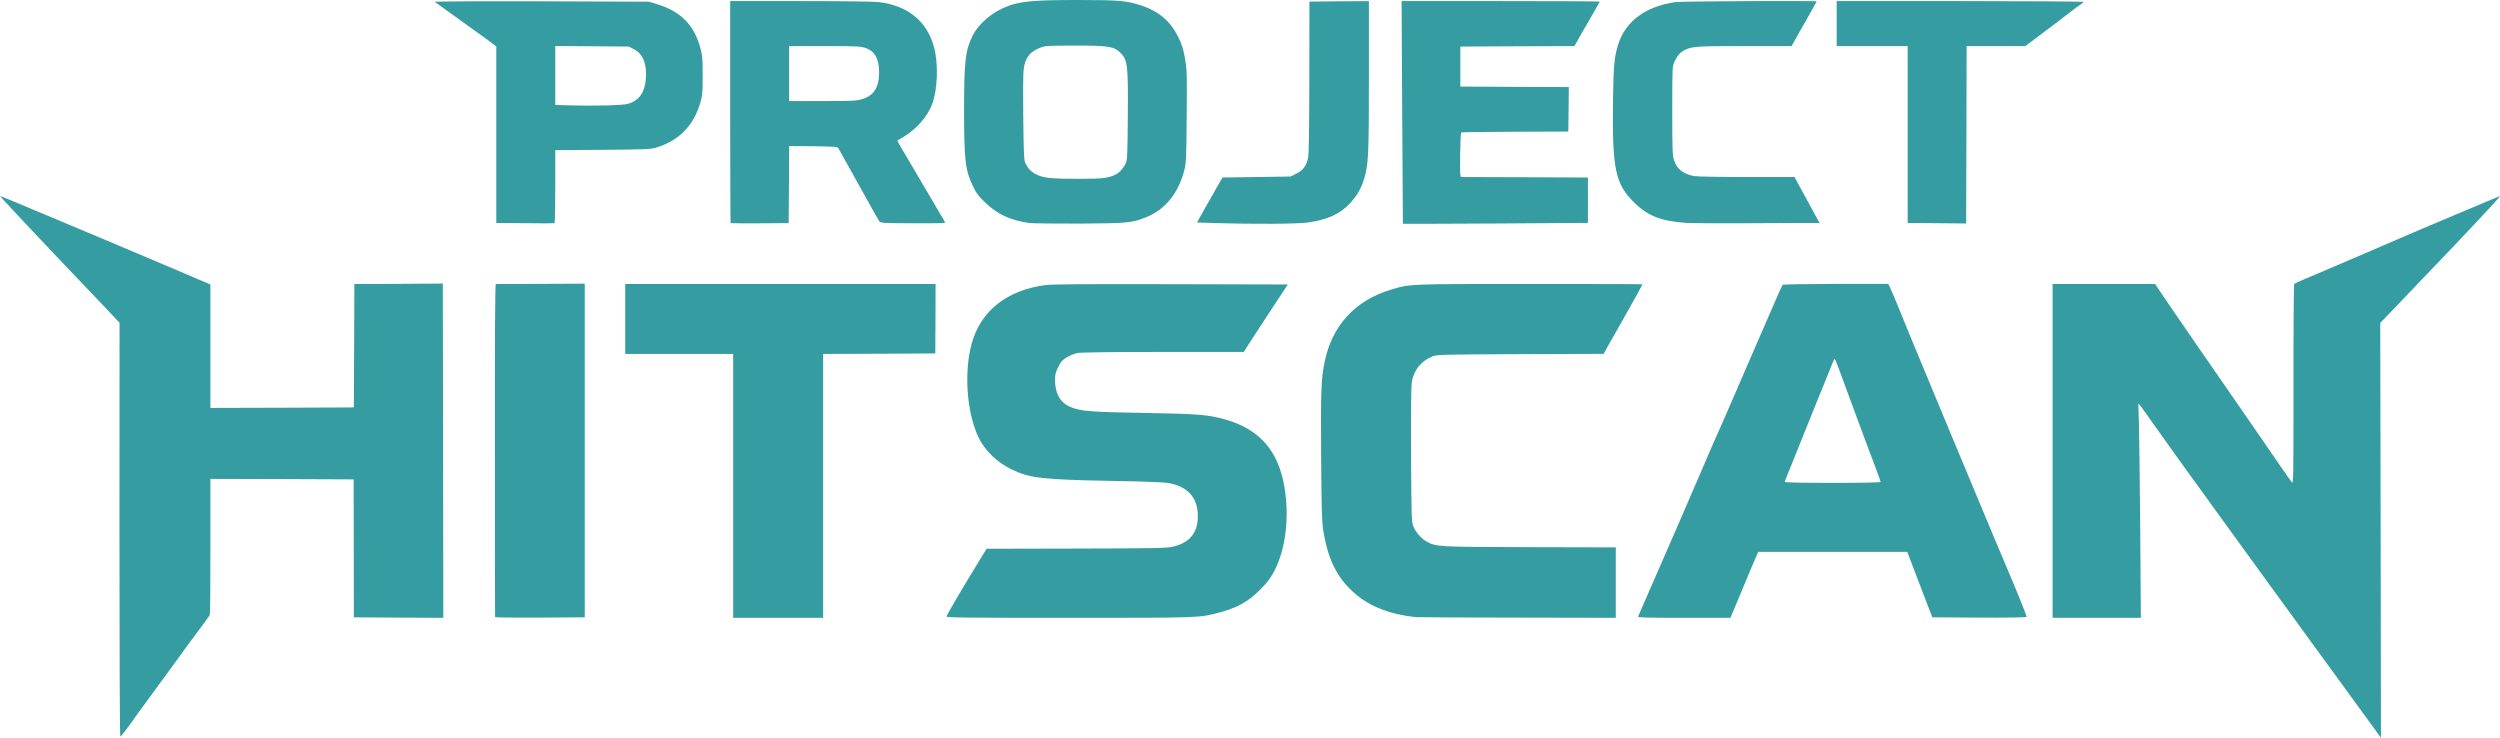
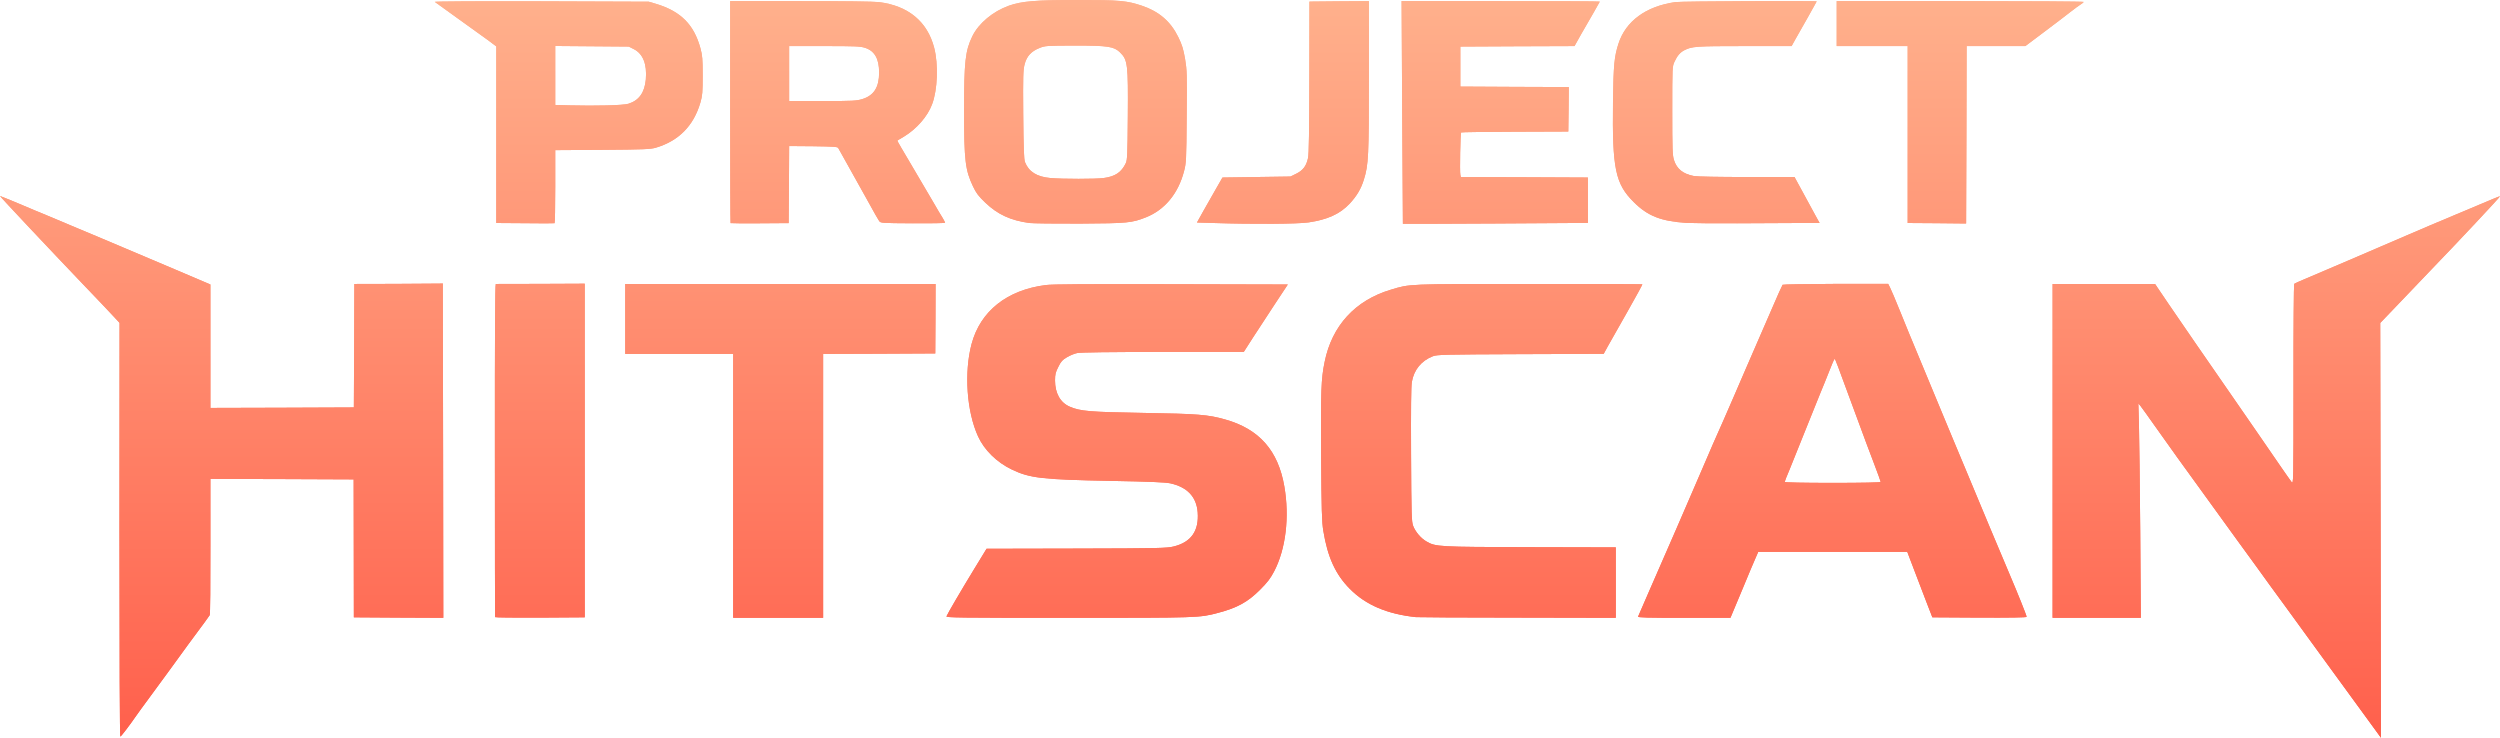
- <svg xmlns="http://www.w3.org/2000/svg" version="1.0" width="1250.554" height="369.05" viewBox="0 0 1250.554 369.05" preserveAspectRatio="xMidYMid" id="svg19">
-   <defs id="defs19" />
-   <g fill="#359da2" id="g19" style="stroke-width:1.002;stroke-dasharray:none" transform="translate(-80.74748,-184.45)">
-     <path d="m 1270.2,551.35 c -3.05,-4.1 -20.65,-28.25 -29.05,-39.85 -4.65,-6.45 -12.25,-16.9 -16.9,-23.25 -4.65,-6.3 -11.35,-15.55 -14.9,-20.5 -3.6,-4.95 -7.65,-10.55 -9.1,-12.5 -2.5,-3.4 -19.4,-26.75 -30.4,-42 -2.95,-4.1 -8.1,-11.3 -11.4,-16 -3.25,-4.65 -6.45,-9.05 -7,-9.75 l -1.05,-1.25 0.3,10.5 c 0.15,5.8 0.45,29.9 0.65,53.65 l 0.3,43.1 h -22.05 -22.1 V 410 326.5 h 25.65 25.6 l 6.7,9.9 c 3.7,5.4 9.75,14.25 13.45,19.6 11.6,16.7 15.3,22.05 19.65,28.4 2.3,3.4 7.4,10.75 11.3,16.35 3.85,5.6 9.1,13.2 11.6,16.85 2.5,3.65 5,7.2 5.55,7.9 1,1.25 1,1.15 1,-48.7 -0.05,-27.5 0.15,-50.15 0.35,-50.35 0.2,-0.2 2.55,-1.3 5.15,-2.35 5.55,-2.35 35.6,-15.15 51,-21.85 5.9,-2.55 17.05,-7.3 24.75,-10.5 7.7,-3.2 15.8,-6.6 17.95,-7.55 2.2,-0.95 4.05,-1.65 4.1,-1.55 0.2,0.2 -21.2,23.05 -34.55,36.85 -3.85,4 -11.15,11.6 -16.15,16.9 l -9.2,9.6 0.2,103.75 c 0.05,57.05 0.15,103.75 0.15,103.75 0,0 -0.7,-1 -1.55,-2.15 z" id="path6" style="stroke-width:1.002;stroke-dasharray:none" />
-     <path d="m 140.5,449.55 0.05,-103.6 -3.4,-3.65 c -1.85,-2.05 -7.9,-8.35 -13.4,-14.1 -16.75,-17.5 -43.3,-45.7 -43,-45.7 0.15,0 4.4,1.7 9.4,3.8 5,2.15 11.25,4.75 13.85,5.8 2.6,1.1 8.15,3.4 12.25,5.15 4.15,1.75 11.1,4.7 15.5,6.5 15.7,6.6 27.15,11.45 36.5,15.45 5.25,2.25 11.35,4.85 13.6,5.8 l 4.15,1.75 v 30.9 30.85 l 35.9,-0.1 35.85,-0.15 0.15,-30.85 0.1,-30.9 20.65,-0.05 c 11.3,-0.05 21.3,-0.1 22.1,-0.15 l 1.5,-0.05 0.15,83.65 0.1,83.6 -22.35,-0.1 -22.4,-0.15 -0.05,-34.5 -0.05,-34.5 L 221.8,424.1 186,424 v 33.75 c 0.05,18.6 -0.1,34.05 -0.35,34.4 -0.3,0.55 -3.05,4.3 -10.7,14.6 -1.8,2.5 -6.1,8.35 -9.45,13 -3.4,4.7 -8.1,11.1 -10.45,14.25 -2.35,3.2 -5.1,6.9 -6,8.25 -3.6,5.2 -7.65,10.5 -8.1,10.65 -0.3,0.15 -0.45,-38.95 -0.45,-103.35 z" id="path7" style="stroke-width:1.002;stroke-dasharray:none" />
-     <path d="m 328.4,493.15 c -0.05,-0.25 -0.1,-37.8 -0.1,-83.5 -0.05,-55.15 0.1,-83.15 0.45,-83.15 0.3,0 10.4,-0.05 22.5,-0.05 l 22,-0.1 v 83.45 83.45 l -22.35,0.15 c -12.35,0.05 -22.45,-0.05 -22.5,-0.25 z" id="path8" style="stroke-width:1.002;stroke-dasharray:none" />
-     <path d="m 447.5,427.5 v -66 h -27 -27 V 344 326.5 h 77.65 77.6 l -0.05,17.4 -0.1,17.35 -28.05,0.15 -28.05,0.1 v 66 66 H 470 447.5 Z" id="path9" style="stroke-width:1.002;stroke-dasharray:none" />
-     <path d="m 554.2,492.75 c 0.45,-1.2 7.55,-13.35 14.15,-24.15 l 5.9,-9.65 45,-0.1 c 41.5,-0.1 45.3,-0.2 48.65,-1.05 8.7,-2.15 12.65,-7.8 11.95,-17.1 -0.6,-7.75 -5.25,-12.65 -13.8,-14.5 -2.45,-0.5 -10.2,-0.85 -29.55,-1.2 -34.5,-0.65 -40.65,-1.35 -49.75,-5.75 -7.45,-3.6 -13.65,-9.7 -16.75,-16.5 -5.7,-12.4 -7.05,-31.95 -3.25,-46.25 4.4,-16.4 17.65,-26.95 37,-29.45 3.25,-0.45 20.4,-0.55 62.85,-0.45 l 58.35,0.15 -6.45,9.75 c -3.55,5.35 -8.5,12.95 -11.05,16.9 l -4.55,7.1 h -40.45 c -26.6,0 -41.25,0.2 -42.85,0.55 -1.4,0.25 -3.7,1.25 -5.15,2.1 -2.25,1.3 -3,2.15 -4.3,4.8 -1.4,2.75 -1.65,3.75 -1.65,6.8 0,6.45 2.65,11.1 7.4,13.15 5.25,2.25 9.8,2.65 36.85,3.1 27.35,0.45 32.3,0.85 40.95,3.3 16.95,4.8 26.4,15.5 29.5,33.45 2.65,15.25 0.75,31.3 -5.1,42.5 -1.9,3.6 -3.3,5.45 -7.1,9.25 -6.05,6.05 -11.35,9 -20.9,11.5 -9.45,2.5 -9.4,2.5 -74.9,2.5 -55.1,0 -61.3,-0.1 -61,-0.75 z" id="path10" style="stroke-width:1.002;stroke-dasharray:none" />
-     <path d="m 789,493.15 c -14.4,-1.55 -25,-6.05 -33,-14.1 -7.2,-7.25 -11.15,-15.85 -13.3,-29.05 -0.75,-4.45 -0.9,-10.2 -1.1,-37.5 -0.2,-32.85 0,-38.45 1.75,-47 3.65,-18.1 15.25,-30.8 33.15,-36.15 9.65,-2.9 7.65,-2.85 69.1,-2.85 31.1,0 56.6,0.05 56.7,0.15 0.1,0.1 -3.25,6.25 -7.45,13.65 -4.2,7.4 -8.6,15.2 -9.8,17.3 l -2.1,3.85 -41.6,0.15 c -38.35,0.15 -41.8,0.25 -43.85,1.05 -5.75,2.25 -9.45,6.75 -10.5,12.8 -0.4,2.3 -0.5,13.35 -0.4,36.55 0.15,30.55 0.25,33.45 1.05,35.55 1.15,2.95 3.8,6.1 6.55,7.7 4.7,2.75 5.8,2.8 52.15,2.9 l 42.65,0.1 v 17.65 17.6 l -49.1,-0.1 c -27.05,0 -49.95,-0.15 -50.9,-0.25 z" id="path11" style="stroke-width:1.002;stroke-dasharray:none" />
-     <path d="m 900.15,492.9 c 0.15,-0.35 2.65,-6.15 5.6,-12.9 7.35,-16.8 10.35,-23.6 13.75,-31.5 1.6,-3.7 5.2,-12.05 8,-18.5 2.8,-6.45 6,-13.85 7.1,-16.45 1.05,-2.55 2.4,-5.6 2.9,-6.75 1.75,-3.85 9.1,-20.55 11,-25.05 1.05,-2.45 3.5,-8.2 5.5,-12.75 7.1,-16.25 8.45,-19.4 13.25,-30.5 2.65,-6.2 5,-11.4 5.2,-11.6 0.2,-0.2 12.15,-0.4 26.55,-0.45 h 26.25 l 0.85,1.65 c 0.5,0.9 2.95,6.7 5.45,12.9 2.5,6.2 5.95,14.65 7.7,18.75 1.75,4.15 6.7,16.05 11,26.5 4.35,10.45 10.45,25.2 13.65,32.75 3.15,7.55 8.65,20.75 12.2,29.25 3.55,8.55 8,19.1 9.9,23.5 4.05,9.5 8.5,20.55 8.5,21.25 0,0.35 -8.2,0.45 -23.55,0.4 l -23.6,-0.15 -3.1,-8 c -1.7,-4.4 -4.5,-11.75 -6.25,-16.35 l -3.2,-8.4 h -37.25 -37.3 l -1.15,2.65 c -0.65,1.4 -3.8,8.85 -6.95,16.5 l -5.8,13.85 H 923.1 c -18.35,0 -23.15,-0.15 -22.95,-0.6 z m 121.35,-67.4 c 0,-0.25 -1.45,-4.25 -3.2,-8.85 -1.8,-4.6 -5.95,-15.8 -9.3,-24.9 -9.75,-26.5 -10.2,-27.75 -10.55,-27.75 -0.2,0 -1.4,2.75 -2.7,6.15 -1.3,3.35 -3.35,8.35 -4.5,11.1 -1.15,2.75 -4.5,11.1 -7.45,18.5 -2.95,7.45 -6.45,16.15 -7.8,19.4 -1.4,3.25 -2.5,6.1 -2.5,6.35 0,0.3 9.15,0.5 24,0.5 14.85,0 24,-0.2 24,-0.5 z" id="path12" style="stroke-width:1.002;stroke-dasharray:none" />
-     <path d="M 343.4,296.1 329,296 v -44.2 -44.15 l -4.35,-3.25 c -2.45,-1.8 -9.25,-6.7 -15.15,-10.9 -5.9,-4.2 -10.95,-7.85 -11.25,-8.1 -0.3,-0.25 21.4,-0.4 53.25,-0.3 l 53.75,0.2 3.75,1.1 c 12.3,3.75 18.85,10.3 22.1,22.1 1,3.75 1.15,5.35 1.15,13.75 0,8.45 -0.15,9.95 -1.15,13.5 -3.4,11.65 -10.85,19.2 -22.35,22.6 -2.65,0.75 -5.9,0.9 -26.6,1.05 l -23.65,0.15 v 18.2 c 0,10 -0.15,18.25 -0.35,18.35 -0.25,0.1 -6.85,0.1 -14.75,0 z m 51.7,-59.75 c 5.3,-1.65 8.1,-5.6 8.7,-12.15 0.65,-7.7 -1.4,-12.85 -6.05,-15.2 l -2.5,-1.25 -18.35,-0.15 -18.4,-0.15 v 14.75 14.75 l 6.9,0.2 c 13.45,0.35 27.2,0 29.7,-0.8 z" id="path13" style="stroke-width:1.002;stroke-dasharray:none" />
-     <path d="M 446.2,296.05 C 446.1,295.95 446,270.9 446,240.4 V 185 h 35.15 c 21.35,0 36.75,0.2 39.3,0.5 14.65,1.85 24.2,9.75 27.6,22.85 2.15,8.3 1.7,21.05 -1.05,28.25 -2.3,6.15 -7.75,12.35 -14.1,16.2 -1.75,1 -3.2,1.9 -3.3,2 -0.1,0.05 3.05,5.45 6.95,12 3.9,6.6 8.75,14.9 10.85,18.45 2.05,3.6 4.3,7.35 4.95,8.35 0.6,1.05 1.15,2.05 1.15,2.25 0,0.25 -7.25,0.35 -16.1,0.3 -16,-0.1 -16.15,-0.1 -16.9,-1.2 -0.75,-1.1 -1.9,-3.15 -6.35,-11.2 -2.9,-5.2 -13.45,-24.15 -14.1,-25.25 -0.35,-0.65 -2.35,-0.75 -12.45,-0.9 l -12.1,-0.1 -0.1,19.25 -0.15,19.3 -14.4,0.1 c -7.95,0.05 -14.55,0 -14.65,-0.1 z M 512.15,234 c 5.75,-1.8 8.35,-5.9 8.35,-13.25 0,-6.95 -2.25,-10.85 -7.1,-12.4 -2.35,-0.75 -5.1,-0.85 -20.3,-0.85 H 475.5 V 221.25 235 h 16.7 c 15.35,0 16.95,-0.1 19.95,-1 z" id="path14" style="stroke-width:1.002;stroke-dasharray:none" />
-     <path d="m 595.65,296 c -9.4,-1.3 -15.9,-4.3 -22,-10.15 -3.45,-3.3 -4.6,-4.8 -6.15,-8.1 -3.9,-8.15 -4.5,-13 -4.5,-38 0,-24.5 0.6,-29.9 4.15,-37.2 3.15,-6.45 10.3,-12.4 18.25,-15.25 6.4,-2.25 13.25,-2.85 34.6,-2.85 20.85,0 24.45,0.35 31.95,2.85 8.6,2.9 14.4,7.9 18.2,15.7 1.9,3.9 2.5,5.85 3.4,10.9 0.95,5.8 1,7.6 0.8,29 -0.15,21.6 -0.25,23.1 -1.3,27.1 -2.9,11.25 -9.65,19.4 -19.05,23.15 -7.2,2.8 -8.9,3 -33,3.15 -12.25,0.05 -23.65,-0.1 -25.35,-0.3 z m 37.2,-22.5 c 5.75,-0.75 8.9,-2.9 11.05,-7.45 0.75,-1.6 0.85,-4.3 1,-23.3 0.2,-26.25 -0.05,-28.35 -3.9,-32.1 -3.05,-2.95 -5.9,-3.4 -22.5,-3.4 -14.3,0.05 -14.85,0.05 -17.75,1.2 -4.15,1.65 -6.4,4.1 -7.45,8.1 -0.75,2.85 -0.85,5.65 -0.7,25.2 0.15,16.95 0.35,22.4 0.85,23.75 1.9,4.85 5.95,7.4 12.7,8 6.15,0.55 22.6,0.55 26.7,0 z" id="path15" style="stroke-width:1.002;stroke-dasharray:none" />
-     <path d="m 687.85,296 -8.35,-0.25 3.2,-5.75 c 1.75,-3.15 4.65,-8.2 6.4,-11.25 l 3.15,-5.5 17,-0.25 17,-0.25 2.9,-1.4 c 3.4,-1.7 5.05,-3.85 5.9,-7.85 0.45,-1.95 0.6,-13.45 0.65,-40.5 l 0.05,-37.75 14.9,-0.15 14.85,-0.1 v 37.6 c 0,40.15 -0.2,44.2 -2.5,51.65 -1.45,4.7 -3.55,8.2 -7.1,12.05 -4.85,5.15 -11.05,8 -20.55,9.4 -5.35,0.8 -27.5,0.95 -47.5,0.3 z" id="path16" style="stroke-width:1.002;stroke-dasharray:none" />
-     <path d="m 782.5,296.4 c -0.05,-0.1 -0.15,-25.2 -0.35,-55.8 l -0.3,-55.6 h 49.6 c 27.25,0 49.55,0.1 49.55,0.25 0,0.1 -1.45,2.65 -3.15,5.6 -1.75,2.95 -4.6,7.95 -6.35,11 l -3.15,5.65 -28.55,0.1 -28.55,0.15 v 10 10 l 27.15,0.15 27.1,0.1 -0.1,11.15 -0.15,11.1 -26.7,0.1 c -14.65,0.05 -26.8,0.2 -26.9,0.35 -0.4,0.35 -0.75,19.75 -0.4,21.15 l 0.25,1.15 31.75,0.1 31.8,0.15 v 11.35 11.35 l -46.25,0.3 c -25.45,0.15 -46.3,0.2 -46.3,0.15 z" id="path17" style="stroke-width:1.002;stroke-dasharray:none" />
-     <path d="M 924.35,295.95 C 911.6,295.1 904.95,292.5 898,285.55 888.75,276.4 887.2,268.8 887.6,235.5 c 0.25,-18.8 0.65,-22.7 2.75,-29.25 3.65,-11.25 13.75,-18.65 28.4,-20.75 3.15,-0.45 70.75,-0.75 70.75,-0.35 0,0.1 -2,3.65 -4.4,7.9 -2.45,4.25 -5.25,9.2 -6.3,11.1 l -1.85,3.35 h -23.6 c -24.35,0 -26.3,0.15 -30.1,2.1 -2.1,1.1 -3.5,2.75 -4.85,5.65 -1.15,2.5 -1.15,2.6 -1.15,24.5 0,19.35 0.1,22.35 0.85,24.75 1.4,4.45 4.5,6.95 9.95,8 1.45,0.3 12.85,0.5 26.45,0.5 h 23.9 l 3.9,7.15 c 2.1,3.9 4.95,9.05 6.25,11.5 l 2.4,4.35 h -10.6 c -5.85,0 -19.6,0.05 -30.6,0.15 -11,0.05 -22.45,-0.05 -25.4,-0.2 z" id="path18" style="stroke-width:1.002;stroke-dasharray:none" />
-     <path d="M 1049.65,296.1 1035,296 V 251.75 207.5 H 1017.25 999.5 V 196.25 185 h 61.75 c 33.95,0 61.75,0.2 61.75,0.4 0,0.2 -0.6,0.75 -1.35,1.2 -0.8,0.45 -3.2,2.25 -5.4,3.95 -2.2,1.75 -8.15,6.25 -13.2,10.05 l -9.2,6.9 h -14.65 -14.7 l -0.1,44.4 -0.15,44.35 z" id="path19" style="stroke-width:1.002;stroke-dasharray:none" />
+ <svg xmlns="http://www.w3.org/2000/svg" xmlns:xlink="http://www.w3.org/1999/xlink" version="1.0" width="1250.554" height="369.05" viewBox="0 0 1250.554 369.05" preserveAspectRatio="xMidYMid" id="svg19">
+   <defs id="defs19">
+     <linearGradient id="linearGradient1">
+       <stop style="stop-color:#ffc79e;stop-opacity:1;" offset="0.269" id="stop1" />
+       <stop style="stop-color:#ff0000;stop-opacity:1;" offset="1" id="stop2" />
+     </linearGradient>
+     <linearGradient xlink:href="#linearGradient1" id="linearGradient2" x1="706.024" y1="-256.302" x2="706.024" y2="994.252" gradientUnits="userSpaceOnUse" />
+   </defs>
+   <g fill="#359da2" id="g19" style="stroke-width:0;stroke-dasharray:none;fill:url(#linearGradient2);fill-opacity:1" transform="translate(-80.74748,-184.45)">
+     <path d="m 1270.2,551.35 c -3.05,-4.1 -20.65,-28.25 -29.05,-39.85 -4.65,-6.45 -12.25,-16.9 -16.9,-23.25 -4.65,-6.3 -11.35,-15.55 -14.9,-20.5 -3.6,-4.95 -7.65,-10.55 -9.1,-12.5 -2.5,-3.4 -19.4,-26.75 -30.4,-42 -2.95,-4.1 -8.1,-11.3 -11.4,-16 -3.25,-4.65 -6.45,-9.05 -7,-9.75 l -1.05,-1.25 0.3,10.5 c 0.15,5.8 0.45,29.9 0.65,53.65 l 0.3,43.1 h -22.05 -22.1 V 410 326.5 h 25.65 25.6 l 6.7,9.9 c 3.7,5.4 9.75,14.25 13.45,19.6 11.6,16.7 15.3,22.05 19.65,28.4 2.3,3.4 7.4,10.75 11.3,16.35 3.85,5.6 9.1,13.2 11.6,16.85 2.5,3.65 5,7.2 5.55,7.9 1,1.25 1,1.15 1,-48.7 -0.05,-27.5 0.15,-50.15 0.35,-50.35 0.2,-0.2 2.55,-1.3 5.15,-2.35 5.55,-2.35 35.6,-15.15 51,-21.85 5.9,-2.55 17.05,-7.3 24.75,-10.5 7.7,-3.2 15.8,-6.6 17.95,-7.55 2.2,-0.95 4.05,-1.65 4.1,-1.55 0.2,0.2 -21.2,23.05 -34.55,36.85 -3.85,4 -11.15,11.6 -16.15,16.9 l -9.2,9.6 0.2,103.75 c 0.05,57.05 0.15,103.75 0.15,103.75 0,0 -0.7,-1 -1.55,-2.15 z" id="path6" style="stroke-width:0;stroke-dasharray:none;fill:url(#linearGradient2);fill-opacity:1" />
+     <path d="m 140.5,449.55 0.05,-103.6 -3.4,-3.65 c -1.85,-2.05 -7.9,-8.35 -13.4,-14.1 -16.75,-17.5 -43.3,-45.7 -43,-45.7 0.15,0 4.4,1.7 9.4,3.8 5,2.15 11.25,4.75 13.85,5.8 2.6,1.1 8.15,3.4 12.25,5.15 4.15,1.75 11.1,4.7 15.5,6.5 15.7,6.6 27.15,11.45 36.5,15.45 5.25,2.25 11.35,4.85 13.6,5.8 l 4.15,1.75 v 30.9 30.85 l 35.9,-0.1 35.85,-0.15 0.15,-30.85 0.1,-30.9 20.65,-0.05 c 11.3,-0.05 21.3,-0.1 22.1,-0.15 l 1.5,-0.05 0.15,83.65 0.1,83.6 -22.35,-0.1 -22.4,-0.15 -0.05,-34.5 -0.05,-34.5 L 221.8,424.1 186,424 v 33.75 c 0.05,18.6 -0.1,34.05 -0.35,34.4 -0.3,0.55 -3.05,4.3 -10.7,14.6 -1.8,2.5 -6.1,8.35 -9.45,13 -3.4,4.7 -8.1,11.1 -10.45,14.25 -2.35,3.2 -5.1,6.9 -6,8.25 -3.6,5.2 -7.65,10.5 -8.1,10.65 -0.3,0.15 -0.45,-38.95 -0.45,-103.35 z" id="path7" style="stroke-width:0;stroke-dasharray:none;fill:url(#linearGradient2);fill-opacity:1" />
+     <path d="m 328.4,493.15 c -0.05,-0.25 -0.1,-37.8 -0.1,-83.5 -0.05,-55.15 0.1,-83.15 0.45,-83.15 0.3,0 10.4,-0.05 22.5,-0.05 l 22,-0.1 v 83.45 83.45 l -22.35,0.15 c -12.35,0.05 -22.45,-0.05 -22.5,-0.25 z" id="path8" style="stroke-width:0;stroke-dasharray:none;fill:url(#linearGradient2);fill-opacity:1" />
+     <path d="m 447.5,427.5 v -66 h -27 -27 V 344 326.5 h 77.65 77.6 l -0.05,17.4 -0.1,17.35 -28.05,0.15 -28.05,0.1 v 66 66 H 470 447.5 Z" id="path9" style="stroke-width:0;stroke-dasharray:none;fill:url(#linearGradient2);fill-opacity:1" />
+     <path d="m 554.2,492.75 c 0.45,-1.2 7.55,-13.35 14.15,-24.15 l 5.9,-9.65 45,-0.1 c 41.5,-0.1 45.3,-0.2 48.65,-1.05 8.7,-2.15 12.65,-7.8 11.95,-17.1 -0.6,-7.75 -5.25,-12.65 -13.8,-14.5 -2.45,-0.5 -10.2,-0.85 -29.55,-1.2 -34.5,-0.65 -40.65,-1.35 -49.75,-5.75 -7.45,-3.6 -13.65,-9.7 -16.75,-16.5 -5.7,-12.4 -7.05,-31.95 -3.25,-46.25 4.4,-16.4 17.65,-26.95 37,-29.45 3.25,-0.45 20.4,-0.55 62.85,-0.45 l 58.35,0.15 -6.45,9.75 c -3.55,5.35 -8.5,12.95 -11.05,16.9 l -4.55,7.1 h -40.45 c -26.6,0 -41.25,0.2 -42.85,0.55 -1.4,0.25 -3.7,1.25 -5.15,2.1 -2.25,1.3 -3,2.15 -4.3,4.8 -1.4,2.75 -1.65,3.75 -1.65,6.8 0,6.45 2.65,11.1 7.4,13.15 5.25,2.25 9.8,2.65 36.85,3.1 27.35,0.45 32.3,0.85 40.95,3.3 16.95,4.8 26.4,15.5 29.5,33.45 2.65,15.25 0.75,31.3 -5.1,42.5 -1.9,3.6 -3.3,5.45 -7.1,9.25 -6.05,6.05 -11.35,9 -20.9,11.5 -9.45,2.5 -9.4,2.5 -74.9,2.5 -55.1,0 -61.3,-0.1 -61,-0.75 z" id="path10" style="stroke-width:0;stroke-dasharray:none;fill:url(#linearGradient2);fill-opacity:1" />
+     <path d="m 789,493.15 c -14.4,-1.55 -25,-6.05 -33,-14.1 -7.2,-7.25 -11.15,-15.85 -13.3,-29.05 -0.75,-4.45 -0.9,-10.2 -1.1,-37.5 -0.2,-32.85 0,-38.45 1.75,-47 3.65,-18.1 15.25,-30.8 33.15,-36.15 9.65,-2.9 7.65,-2.85 69.1,-2.85 31.1,0 56.6,0.05 56.7,0.15 0.1,0.1 -3.25,6.25 -7.45,13.65 -4.2,7.4 -8.6,15.2 -9.8,17.3 l -2.1,3.85 -41.6,0.15 c -38.35,0.15 -41.8,0.25 -43.85,1.05 -5.75,2.25 -9.45,6.75 -10.5,12.8 -0.4,2.3 -0.5,13.35 -0.4,36.55 0.15,30.55 0.25,33.45 1.05,35.55 1.15,2.95 3.8,6.1 6.55,7.7 4.7,2.75 5.8,2.8 52.15,2.9 l 42.65,0.1 v 17.65 17.6 l -49.1,-0.1 c -27.05,0 -49.95,-0.15 -50.9,-0.25 z" id="path11" style="stroke-width:0;stroke-dasharray:none;fill:url(#linearGradient2);fill-opacity:1" />
+     <path d="m 900.15,492.9 c 0.15,-0.35 2.65,-6.15 5.6,-12.9 7.35,-16.8 10.35,-23.6 13.75,-31.5 1.6,-3.7 5.2,-12.05 8,-18.5 2.8,-6.45 6,-13.85 7.1,-16.45 1.05,-2.55 2.4,-5.6 2.9,-6.75 1.75,-3.85 9.1,-20.55 11,-25.05 1.05,-2.45 3.5,-8.2 5.5,-12.75 7.1,-16.25 8.45,-19.4 13.25,-30.5 2.65,-6.2 5,-11.4 5.2,-11.6 0.2,-0.2 12.15,-0.4 26.55,-0.45 h 26.25 l 0.85,1.65 c 0.5,0.9 2.95,6.7 5.45,12.9 2.5,6.2 5.95,14.65 7.7,18.75 1.75,4.15 6.7,16.05 11,26.5 4.35,10.45 10.45,25.2 13.65,32.75 3.15,7.55 8.65,20.75 12.2,29.25 3.55,8.55 8,19.1 9.9,23.5 4.05,9.5 8.5,20.55 8.5,21.25 0,0.35 -8.2,0.45 -23.55,0.4 l -23.6,-0.15 -3.1,-8 c -1.7,-4.4 -4.5,-11.75 -6.25,-16.35 l -3.2,-8.4 h -37.25 -37.3 l -1.15,2.65 c -0.65,1.4 -3.8,8.85 -6.95,16.5 l -5.8,13.85 H 923.1 c -18.35,0 -23.15,-0.15 -22.95,-0.6 z m 121.35,-67.4 c 0,-0.25 -1.45,-4.25 -3.2,-8.85 -1.8,-4.6 -5.95,-15.8 -9.3,-24.9 -9.75,-26.5 -10.2,-27.75 -10.55,-27.75 -0.2,0 -1.4,2.75 -2.7,6.15 -1.3,3.35 -3.35,8.35 -4.5,11.1 -1.15,2.75 -4.5,11.1 -7.45,18.5 -2.95,7.45 -6.45,16.15 -7.8,19.4 -1.4,3.25 -2.5,6.1 -2.5,6.35 0,0.3 9.15,0.5 24,0.5 14.85,0 24,-0.2 24,-0.5 z" id="path12" style="stroke-width:0;stroke-dasharray:none;fill:url(#linearGradient2);fill-opacity:1" />
+     <path d="M 343.4,296.1 329,296 v -44.2 -44.15 l -4.35,-3.25 c -2.45,-1.8 -9.25,-6.7 -15.15,-10.9 -5.9,-4.2 -10.95,-7.85 -11.25,-8.1 -0.3,-0.25 21.4,-0.4 53.25,-0.3 l 53.75,0.2 3.75,1.1 c 12.3,3.75 18.85,10.3 22.1,22.1 1,3.75 1.15,5.35 1.15,13.75 0,8.45 -0.15,9.95 -1.15,13.5 -3.4,11.65 -10.85,19.2 -22.35,22.6 -2.65,0.75 -5.9,0.9 -26.6,1.05 l -23.65,0.15 v 18.2 c 0,10 -0.15,18.25 -0.35,18.35 -0.25,0.1 -6.85,0.1 -14.75,0 z m 51.7,-59.75 c 5.3,-1.65 8.1,-5.6 8.7,-12.15 0.65,-7.7 -1.4,-12.85 -6.05,-15.2 l -2.5,-1.25 -18.35,-0.15 -18.4,-0.15 v 14.75 14.75 l 6.9,0.2 c 13.45,0.35 27.2,0 29.7,-0.8 z" id="path13" style="stroke-width:0;stroke-dasharray:none;fill:url(#linearGradient2);fill-opacity:1" />
+     <path d="M 446.2,296.05 C 446.1,295.95 446,270.9 446,240.4 V 185 h 35.15 c 21.35,0 36.75,0.2 39.3,0.5 14.65,1.85 24.2,9.75 27.6,22.85 2.15,8.3 1.7,21.05 -1.05,28.25 -2.3,6.15 -7.75,12.35 -14.1,16.2 -1.75,1 -3.2,1.9 -3.3,2 -0.1,0.05 3.05,5.45 6.95,12 3.9,6.6 8.75,14.9 10.85,18.45 2.05,3.6 4.3,7.35 4.95,8.35 0.6,1.05 1.15,2.05 1.15,2.25 0,0.25 -7.25,0.35 -16.1,0.3 -16,-0.1 -16.15,-0.1 -16.9,-1.2 -0.75,-1.1 -1.9,-3.15 -6.35,-11.2 -2.9,-5.2 -13.45,-24.15 -14.1,-25.25 -0.35,-0.65 -2.35,-0.75 -12.45,-0.9 l -12.1,-0.1 -0.1,19.25 -0.15,19.3 -14.4,0.1 c -7.95,0.05 -14.55,0 -14.65,-0.1 z M 512.15,234 c 5.75,-1.8 8.35,-5.9 8.35,-13.25 0,-6.95 -2.25,-10.85 -7.1,-12.4 -2.35,-0.75 -5.1,-0.85 -20.3,-0.85 H 475.5 V 221.25 235 h 16.7 c 15.35,0 16.95,-0.1 19.95,-1 z" id="path14" style="stroke-width:0;stroke-dasharray:none;fill:url(#linearGradient2);fill-opacity:1" />
+     <path d="m 595.65,296 c -9.4,-1.3 -15.9,-4.3 -22,-10.15 -3.45,-3.3 -4.6,-4.8 -6.15,-8.1 -3.9,-8.15 -4.5,-13 -4.5,-38 0,-24.5 0.6,-29.9 4.15,-37.2 3.15,-6.45 10.3,-12.4 18.25,-15.25 6.4,-2.25 13.25,-2.85 34.6,-2.85 20.85,0 24.45,0.35 31.95,2.85 8.6,2.9 14.4,7.9 18.2,15.7 1.9,3.9 2.5,5.85 3.4,10.9 0.95,5.8 1,7.6 0.8,29 -0.15,21.6 -0.25,23.1 -1.3,27.1 -2.9,11.25 -9.65,19.4 -19.05,23.15 -7.2,2.8 -8.9,3 -33,3.15 -12.25,0.05 -23.65,-0.1 -25.35,-0.3 z m 37.2,-22.5 c 5.75,-0.75 8.9,-2.9 11.05,-7.45 0.75,-1.6 0.85,-4.3 1,-23.3 0.2,-26.25 -0.05,-28.35 -3.9,-32.1 -3.05,-2.95 -5.9,-3.4 -22.5,-3.4 -14.3,0.05 -14.85,0.05 -17.75,1.2 -4.15,1.65 -6.4,4.1 -7.45,8.1 -0.75,2.85 -0.85,5.65 -0.7,25.2 0.15,16.95 0.35,22.4 0.85,23.75 1.9,4.85 5.95,7.4 12.7,8 6.15,0.55 22.6,0.55 26.7,0 z" id="path15" style="stroke-width:0;stroke-dasharray:none;fill:url(#linearGradient2);fill-opacity:1" />
+     <path d="m 687.85,296 -8.35,-0.25 3.2,-5.75 c 1.75,-3.15 4.65,-8.2 6.4,-11.25 l 3.15,-5.5 17,-0.25 17,-0.25 2.9,-1.4 c 3.4,-1.7 5.05,-3.85 5.9,-7.85 0.45,-1.95 0.6,-13.45 0.65,-40.5 l 0.05,-37.75 14.9,-0.15 14.85,-0.1 v 37.6 c 0,40.15 -0.2,44.2 -2.5,51.65 -1.45,4.7 -3.55,8.2 -7.1,12.05 -4.85,5.15 -11.05,8 -20.55,9.4 -5.35,0.8 -27.5,0.95 -47.5,0.3 z" id="path16" style="stroke-width:0;stroke-dasharray:none;fill:url(#linearGradient2);fill-opacity:1" />
+     <path d="m 782.5,296.4 c -0.05,-0.1 -0.15,-25.2 -0.35,-55.8 l -0.3,-55.6 h 49.6 c 27.25,0 49.55,0.1 49.55,0.25 0,0.1 -1.45,2.65 -3.15,5.6 -1.75,2.95 -4.6,7.95 -6.35,11 l -3.15,5.65 -28.55,0.1 -28.55,0.15 v 10 10 l 27.15,0.15 27.1,0.1 -0.1,11.15 -0.15,11.1 -26.7,0.1 c -14.65,0.05 -26.8,0.2 -26.9,0.35 -0.4,0.35 -0.75,19.75 -0.4,21.15 l 0.25,1.15 31.75,0.1 31.8,0.15 v 11.35 11.35 l -46.25,0.3 c -25.45,0.15 -46.3,0.2 -46.3,0.15 z" id="path17" style="stroke-width:0;stroke-dasharray:none;fill:url(#linearGradient2);fill-opacity:1" />
+     <path d="M 924.35,295.95 C 911.6,295.1 904.95,292.5 898,285.55 888.75,276.4 887.2,268.8 887.6,235.5 c 0.25,-18.8 0.65,-22.7 2.75,-29.25 3.65,-11.25 13.75,-18.65 28.4,-20.75 3.15,-0.45 70.75,-0.75 70.75,-0.35 0,0.1 -2,3.65 -4.4,7.9 -2.45,4.25 -5.25,9.2 -6.3,11.1 l -1.85,3.35 h -23.6 c -24.35,0 -26.3,0.15 -30.1,2.1 -2.1,1.1 -3.5,2.75 -4.85,5.65 -1.15,2.5 -1.15,2.6 -1.15,24.5 0,19.35 0.1,22.35 0.85,24.75 1.4,4.45 4.5,6.95 9.95,8 1.45,0.3 12.85,0.5 26.45,0.5 h 23.9 l 3.9,7.15 c 2.1,3.9 4.95,9.05 6.25,11.5 l 2.4,4.35 h -10.6 c -5.85,0 -19.6,0.05 -30.6,0.15 -11,0.05 -22.45,-0.05 -25.4,-0.2 z" id="path18" style="stroke-width:0;stroke-dasharray:none;fill:url(#linearGradient2);fill-opacity:1" />
+     <path d="M 1049.65,296.1 1035,296 V 251.75 207.5 H 1017.25 999.5 V 196.25 185 h 61.75 c 33.95,0 61.75,0.2 61.75,0.4 0,0.2 -0.6,0.75 -1.35,1.2 -0.8,0.45 -3.2,2.25 -5.4,3.95 -2.2,1.75 -8.15,6.25 -13.2,10.05 l -9.2,6.9 h -14.65 -14.7 l -0.1,44.4 -0.15,44.35 z" id="path19" style="stroke-width:0;stroke-dasharray:none;fill:url(#linearGradient2);fill-opacity:1" />
+   </g>
+   <g fill="#359da2" id="g29" style="stroke-width:0;stroke-dasharray:none;fill:url(#linearGradient2);fill-opacity:1" transform="translate(-80.74748,-184.45)">
+     <path d="m 1270.2,551.35 c -3.05,-4.1 -20.65,-28.25 -29.05,-39.85 -4.65,-6.45 -12.25,-16.9 -16.9,-23.25 -4.65,-6.3 -11.35,-15.55 -14.9,-20.5 -3.6,-4.95 -7.65,-10.55 -9.1,-12.5 -2.5,-3.4 -19.4,-26.75 -30.4,-42 -2.95,-4.1 -8.1,-11.3 -11.4,-16 -3.25,-4.65 -6.45,-9.05 -7,-9.75 l -1.05,-1.25 0.3,10.5 c 0.15,5.8 0.45,29.9 0.65,53.65 l 0.3,43.1 h -22.05 -22.1 V 410 326.5 h 25.65 25.6 l 6.7,9.9 c 3.7,5.4 9.75,14.25 13.45,19.6 11.6,16.7 15.3,22.05 19.65,28.4 2.3,3.4 7.4,10.75 11.3,16.35 3.85,5.6 9.1,13.2 11.6,16.85 2.5,3.65 5,7.2 5.55,7.9 1,1.25 1,1.15 1,-48.7 -0.05,-27.5 0.15,-50.15 0.35,-50.35 0.2,-0.2 2.55,-1.3 5.15,-2.35 5.55,-2.35 35.6,-15.15 51,-21.85 5.9,-2.55 17.05,-7.3 24.75,-10.5 7.7,-3.2 15.8,-6.6 17.95,-7.55 2.2,-0.95 4.05,-1.65 4.1,-1.55 0.2,0.2 -21.2,23.05 -34.55,36.85 -3.85,4 -11.15,11.6 -16.15,16.9 l -9.2,9.6 0.2,103.75 c 0.05,57.05 0.15,103.75 0.15,103.75 0,0 -0.7,-1 -1.55,-2.15 z" id="path2" style="stroke-width:0;stroke-dasharray:none;fill:url(#linearGradient2);fill-opacity:1" />
+     <path d="m 140.5,449.55 0.05,-103.6 -3.4,-3.65 c -1.85,-2.05 -7.9,-8.35 -13.4,-14.1 -16.75,-17.5 -43.3,-45.7 -43,-45.7 0.15,0 4.4,1.7 9.4,3.8 5,2.15 11.25,4.75 13.85,5.8 2.6,1.1 8.15,3.4 12.25,5.15 4.15,1.75 11.1,4.7 15.5,6.5 15.7,6.6 27.15,11.45 36.5,15.45 5.25,2.25 11.35,4.85 13.6,5.8 l 4.15,1.75 v 30.9 30.85 l 35.9,-0.1 35.85,-0.15 0.15,-30.85 0.1,-30.9 20.65,-0.05 c 11.3,-0.05 21.3,-0.1 22.1,-0.15 l 1.5,-0.05 0.15,83.65 0.1,83.6 -22.35,-0.1 -22.4,-0.15 -0.05,-34.5 -0.05,-34.5 L 221.8,424.1 186,424 v 33.75 c 0.05,18.6 -0.1,34.05 -0.35,34.4 -0.3,0.55 -3.05,4.3 -10.7,14.6 -1.8,2.5 -6.1,8.35 -9.45,13 -3.4,4.7 -8.1,11.1 -10.45,14.25 -2.35,3.2 -5.1,6.9 -6,8.25 -3.6,5.2 -7.65,10.5 -8.1,10.65 -0.3,0.15 -0.45,-38.95 -0.45,-103.35 z" id="path3" style="stroke-width:0;stroke-dasharray:none;fill:url(#linearGradient2);fill-opacity:1" />
+     <path d="m 328.4,493.15 c -0.05,-0.25 -0.1,-37.8 -0.1,-83.5 -0.05,-55.15 0.1,-83.15 0.45,-83.15 0.3,0 10.4,-0.05 22.5,-0.05 l 22,-0.1 v 83.45 83.45 l -22.35,0.15 c -12.35,0.05 -22.45,-0.05 -22.5,-0.25 z" id="path4" style="stroke-width:0;stroke-dasharray:none;fill:url(#linearGradient2);fill-opacity:1" />
+     <path d="m 447.5,427.5 v -66 h -27 -27 V 344 326.5 h 77.65 77.6 l -0.05,17.4 -0.1,17.35 -28.05,0.15 -28.05,0.1 v 66 66 H 470 447.5 Z" id="path5" style="stroke-width:0;stroke-dasharray:none;fill:url(#linearGradient2);fill-opacity:1" />
+     <path d="m 554.2,492.75 c 0.45,-1.2 7.55,-13.35 14.15,-24.15 l 5.9,-9.65 45,-0.1 c 41.5,-0.1 45.3,-0.2 48.65,-1.05 8.7,-2.15 12.65,-7.8 11.95,-17.1 -0.6,-7.75 -5.25,-12.65 -13.8,-14.5 -2.45,-0.5 -10.2,-0.85 -29.55,-1.2 -34.5,-0.65 -40.65,-1.35 -49.75,-5.75 -7.45,-3.6 -13.65,-9.7 -16.75,-16.5 -5.7,-12.4 -7.05,-31.95 -3.25,-46.25 4.4,-16.4 17.65,-26.95 37,-29.45 3.25,-0.45 20.4,-0.55 62.85,-0.45 l 58.35,0.15 -6.45,9.75 c -3.55,5.35 -8.5,12.95 -11.05,16.9 l -4.55,7.1 h -40.45 c -26.6,0 -41.25,0.2 -42.85,0.55 -1.4,0.25 -3.7,1.25 -5.15,2.1 -2.25,1.3 -3,2.15 -4.3,4.8 -1.4,2.75 -1.65,3.75 -1.65,6.8 0,6.45 2.65,11.1 7.4,13.15 5.25,2.25 9.8,2.65 36.85,3.1 27.35,0.45 32.3,0.85 40.95,3.3 16.95,4.8 26.4,15.5 29.5,33.45 2.65,15.25 0.75,31.3 -5.1,42.5 -1.9,3.6 -3.3,5.45 -7.1,9.25 -6.05,6.05 -11.35,9 -20.9,11.5 -9.45,2.5 -9.4,2.5 -74.9,2.5 -55.1,0 -61.3,-0.1 -61,-0.75 z" id="path20" style="stroke-width:0;stroke-dasharray:none;fill:url(#linearGradient2);fill-opacity:1" />
+     <path d="m 789,493.15 c -14.4,-1.55 -25,-6.05 -33,-14.1 -7.2,-7.25 -11.15,-15.85 -13.3,-29.05 -0.75,-4.45 -0.9,-10.2 -1.1,-37.5 -0.2,-32.85 0,-38.45 1.75,-47 3.65,-18.1 15.25,-30.8 33.15,-36.15 9.65,-2.9 7.65,-2.85 69.1,-2.85 31.1,0 56.6,0.05 56.7,0.15 0.1,0.1 -3.25,6.25 -7.45,13.65 -4.2,7.4 -8.6,15.2 -9.8,17.3 l -2.1,3.85 -41.6,0.15 c -38.35,0.15 -41.8,0.25 -43.85,1.05 -5.75,2.25 -9.45,6.75 -10.5,12.8 -0.4,2.3 -0.5,13.35 -0.4,36.55 0.15,30.55 0.25,33.45 1.05,35.55 1.15,2.95 3.8,6.1 6.55,7.7 4.7,2.75 5.8,2.8 52.15,2.9 l 42.65,0.1 v 17.65 17.6 l -49.1,-0.1 c -27.05,0 -49.95,-0.15 -50.9,-0.25 z" id="path21" style="stroke-width:0;stroke-dasharray:none;fill:url(#linearGradient2);fill-opacity:1" />
+     <path d="m 900.15,492.9 c 0.15,-0.35 2.65,-6.15 5.6,-12.9 7.35,-16.8 10.35,-23.6 13.75,-31.5 1.6,-3.7 5.2,-12.05 8,-18.5 2.8,-6.45 6,-13.85 7.1,-16.45 1.05,-2.55 2.4,-5.6 2.9,-6.75 1.75,-3.85 9.1,-20.55 11,-25.05 1.05,-2.45 3.5,-8.2 5.5,-12.75 7.1,-16.25 8.45,-19.4 13.25,-30.5 2.65,-6.2 5,-11.4 5.2,-11.6 0.2,-0.2 12.15,-0.4 26.55,-0.45 h 26.25 l 0.85,1.65 c 0.5,0.9 2.95,6.7 5.45,12.9 2.5,6.2 5.95,14.65 7.7,18.75 1.75,4.15 6.7,16.05 11,26.5 4.35,10.45 10.45,25.2 13.65,32.75 3.15,7.55 8.65,20.75 12.2,29.25 3.55,8.55 8,19.1 9.9,23.5 4.05,9.5 8.5,20.55 8.5,21.25 0,0.35 -8.2,0.45 -23.55,0.4 l -23.6,-0.15 -3.1,-8 c -1.7,-4.4 -4.5,-11.75 -6.25,-16.35 l -3.2,-8.4 h -37.25 -37.3 l -1.15,2.65 c -0.65,1.4 -3.8,8.85 -6.95,16.5 l -5.8,13.85 H 923.1 c -18.35,0 -23.15,-0.15 -22.95,-0.6 z m 121.35,-67.4 c 0,-0.25 -1.45,-4.25 -3.2,-8.85 -1.8,-4.6 -5.95,-15.8 -9.3,-24.9 -9.75,-26.5 -10.2,-27.75 -10.55,-27.75 -0.2,0 -1.4,2.75 -2.7,6.15 -1.3,3.35 -3.35,8.35 -4.5,11.1 -1.15,2.75 -4.5,11.1 -7.45,18.5 -2.95,7.45 -6.45,16.15 -7.8,19.4 -1.4,3.25 -2.5,6.1 -2.5,6.35 0,0.3 9.15,0.5 24,0.5 14.85,0 24,-0.2 24,-0.5 z" id="path22" style="stroke-width:0;stroke-dasharray:none;fill:url(#linearGradient2);fill-opacity:1" />
+     <path d="M 343.4,296.1 329,296 v -44.2 -44.15 l -4.35,-3.25 c -2.45,-1.8 -9.25,-6.7 -15.15,-10.9 -5.9,-4.2 -10.95,-7.85 -11.25,-8.1 -0.3,-0.25 21.4,-0.4 53.25,-0.3 l 53.75,0.2 3.75,1.1 c 12.3,3.75 18.85,10.3 22.1,22.1 1,3.75 1.15,5.35 1.15,13.75 0,8.45 -0.15,9.95 -1.15,13.5 -3.4,11.65 -10.85,19.2 -22.35,22.6 -2.65,0.75 -5.9,0.9 -26.6,1.05 l -23.65,0.15 v 18.2 c 0,10 -0.15,18.25 -0.35,18.35 -0.25,0.1 -6.85,0.1 -14.75,0 z m 51.7,-59.75 c 5.3,-1.65 8.1,-5.6 8.7,-12.15 0.65,-7.7 -1.4,-12.85 -6.05,-15.2 l -2.5,-1.25 -18.35,-0.15 -18.4,-0.15 v 14.75 14.75 l 6.9,0.2 c 13.45,0.35 27.2,0 29.7,-0.8 z" id="path23" style="stroke-width:0;stroke-dasharray:none;fill:url(#linearGradient2);fill-opacity:1" />
+     <path d="M 446.2,296.05 C 446.1,295.95 446,270.9 446,240.4 V 185 h 35.15 c 21.35,0 36.75,0.2 39.3,0.5 14.65,1.85 24.2,9.75 27.6,22.85 2.15,8.3 1.7,21.05 -1.05,28.25 -2.3,6.15 -7.75,12.35 -14.1,16.2 -1.75,1 -3.2,1.9 -3.3,2 -0.1,0.05 3.05,5.45 6.95,12 3.9,6.6 8.75,14.9 10.85,18.45 2.05,3.6 4.3,7.35 4.95,8.35 0.6,1.05 1.15,2.05 1.15,2.25 0,0.25 -7.25,0.35 -16.1,0.3 -16,-0.1 -16.15,-0.1 -16.9,-1.2 -0.75,-1.1 -1.9,-3.15 -6.35,-11.2 -2.9,-5.2 -13.45,-24.15 -14.1,-25.25 -0.35,-0.65 -2.35,-0.75 -12.45,-0.9 l -12.1,-0.1 -0.1,19.25 -0.15,19.3 -14.4,0.1 c -7.95,0.05 -14.55,0 -14.65,-0.1 z M 512.15,234 c 5.75,-1.8 8.35,-5.9 8.35,-13.25 0,-6.95 -2.25,-10.85 -7.1,-12.4 -2.35,-0.75 -5.1,-0.85 -20.3,-0.85 H 475.5 V 221.25 235 h 16.7 c 15.35,0 16.95,-0.1 19.95,-1 z" id="path24" style="stroke-width:0;stroke-dasharray:none;fill:url(#linearGradient2);fill-opacity:1" />
+     <path d="m 595.65,296 c -9.4,-1.3 -15.9,-4.3 -22,-10.15 -3.45,-3.3 -4.6,-4.8 -6.15,-8.1 -3.9,-8.15 -4.5,-13 -4.5,-38 0,-24.5 0.6,-29.9 4.15,-37.2 3.15,-6.45 10.3,-12.4 18.25,-15.25 6.4,-2.25 13.25,-2.85 34.6,-2.85 20.85,0 24.45,0.35 31.95,2.85 8.6,2.9 14.4,7.9 18.2,15.7 1.9,3.9 2.5,5.85 3.4,10.9 0.95,5.8 1,7.6 0.8,29 -0.15,21.6 -0.25,23.1 -1.3,27.1 -2.9,11.25 -9.65,19.4 -19.05,23.15 -7.2,2.8 -8.9,3 -33,3.15 -12.25,0.05 -23.65,-0.1 -25.35,-0.3 z m 37.2,-22.5 c 5.75,-0.75 8.9,-2.9 11.05,-7.45 0.75,-1.6 0.85,-4.3 1,-23.3 0.2,-26.25 -0.05,-28.35 -3.9,-32.1 -3.05,-2.95 -5.9,-3.4 -22.5,-3.4 -14.3,0.05 -14.85,0.05 -17.75,1.2 -4.15,1.65 -6.4,4.1 -7.45,8.1 -0.75,2.85 -0.85,5.65 -0.7,25.2 0.15,16.95 0.35,22.4 0.85,23.75 1.9,4.85 5.95,7.4 12.7,8 6.15,0.55 22.6,0.55 26.7,0 z" id="path25" style="stroke-width:0;stroke-dasharray:none;fill:url(#linearGradient2);fill-opacity:1" />
+     <path d="m 687.85,296 -8.35,-0.25 3.2,-5.75 c 1.75,-3.15 4.65,-8.2 6.4,-11.25 l 3.15,-5.5 17,-0.25 17,-0.25 2.9,-1.4 c 3.4,-1.7 5.05,-3.85 5.9,-7.85 0.45,-1.95 0.6,-13.45 0.65,-40.5 l 0.05,-37.75 14.9,-0.15 14.85,-0.1 v 37.6 c 0,40.15 -0.2,44.2 -2.5,51.65 -1.45,4.7 -3.55,8.2 -7.1,12.05 -4.85,5.15 -11.05,8 -20.55,9.4 -5.35,0.8 -27.5,0.95 -47.5,0.3 z" id="path26" style="stroke-width:0;stroke-dasharray:none;fill:url(#linearGradient2);fill-opacity:1" />
+     <path d="m 782.5,296.4 c -0.05,-0.1 -0.15,-25.2 -0.35,-55.8 l -0.3,-55.6 h 49.6 c 27.25,0 49.55,0.1 49.55,0.25 0,0.1 -1.45,2.65 -3.15,5.6 -1.75,2.95 -4.6,7.95 -6.35,11 l -3.15,5.65 -28.55,0.1 -28.55,0.15 v 10 10 l 27.15,0.15 27.1,0.1 -0.1,11.15 -0.15,11.1 -26.7,0.1 c -14.65,0.05 -26.8,0.2 -26.9,0.35 -0.4,0.35 -0.75,19.75 -0.4,21.15 l 0.25,1.15 31.75,0.1 31.8,0.15 v 11.35 11.35 l -46.25,0.3 c -25.45,0.15 -46.3,0.2 -46.3,0.15 z" id="path27" style="stroke-width:0;stroke-dasharray:none;fill:url(#linearGradient2);fill-opacity:1" />
+     <path d="M 924.35,295.95 C 911.6,295.1 904.95,292.5 898,285.55 888.75,276.4 887.2,268.8 887.6,235.5 c 0.25,-18.8 0.65,-22.7 2.75,-29.25 3.65,-11.25 13.75,-18.65 28.4,-20.75 3.15,-0.45 70.75,-0.75 70.75,-0.35 0,0.1 -2,3.65 -4.4,7.9 -2.45,4.25 -5.25,9.2 -6.3,11.1 l -1.85,3.35 h -23.6 c -24.35,0 -26.3,0.15 -30.1,2.1 -2.1,1.1 -3.5,2.75 -4.85,5.65 -1.15,2.5 -1.15,2.6 -1.15,24.5 0,19.35 0.1,22.35 0.85,24.75 1.4,4.45 4.5,6.95 9.95,8 1.45,0.3 12.85,0.5 26.45,0.5 h 23.9 l 3.9,7.15 c 2.1,3.9 4.95,9.05 6.25,11.5 l 2.4,4.35 h -10.6 c -5.85,0 -19.6,0.05 -30.6,0.15 -11,0.05 -22.45,-0.05 -25.4,-0.2 z" id="path28" style="stroke-width:0;stroke-dasharray:none;fill:url(#linearGradient2);fill-opacity:1" />
+     <path d="M 1049.65,296.1 1035,296 V 251.75 207.5 H 1017.25 999.5 V 196.25 185 h 61.75 c 33.95,0 61.75,0.2 61.75,0.4 0,0.2 -0.6,0.75 -1.35,1.2 -0.8,0.45 -3.2,2.25 -5.4,3.95 -2.2,1.75 -8.15,6.25 -13.2,10.05 l -9.2,6.9 h -14.65 -14.7 l -0.1,44.4 -0.15,44.35 z" id="path29" style="stroke-width:0;stroke-dasharray:none;fill:url(#linearGradient2);fill-opacity:1" />
  </g>
</svg>
